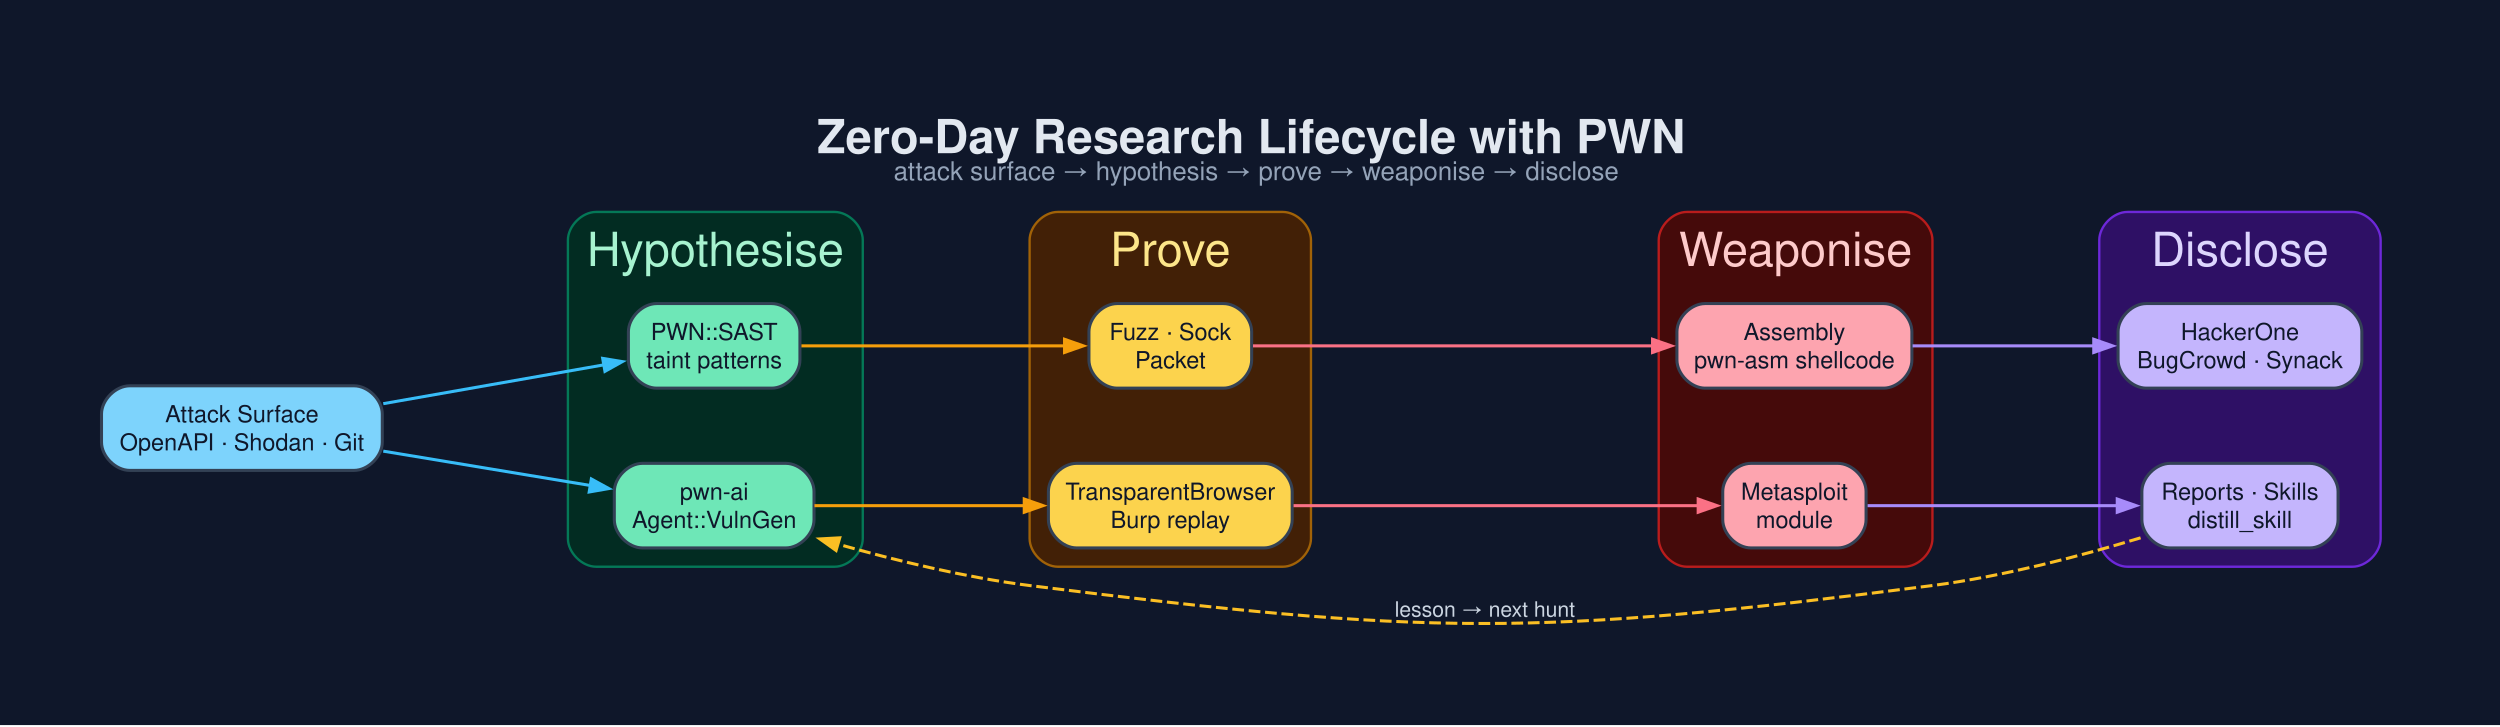
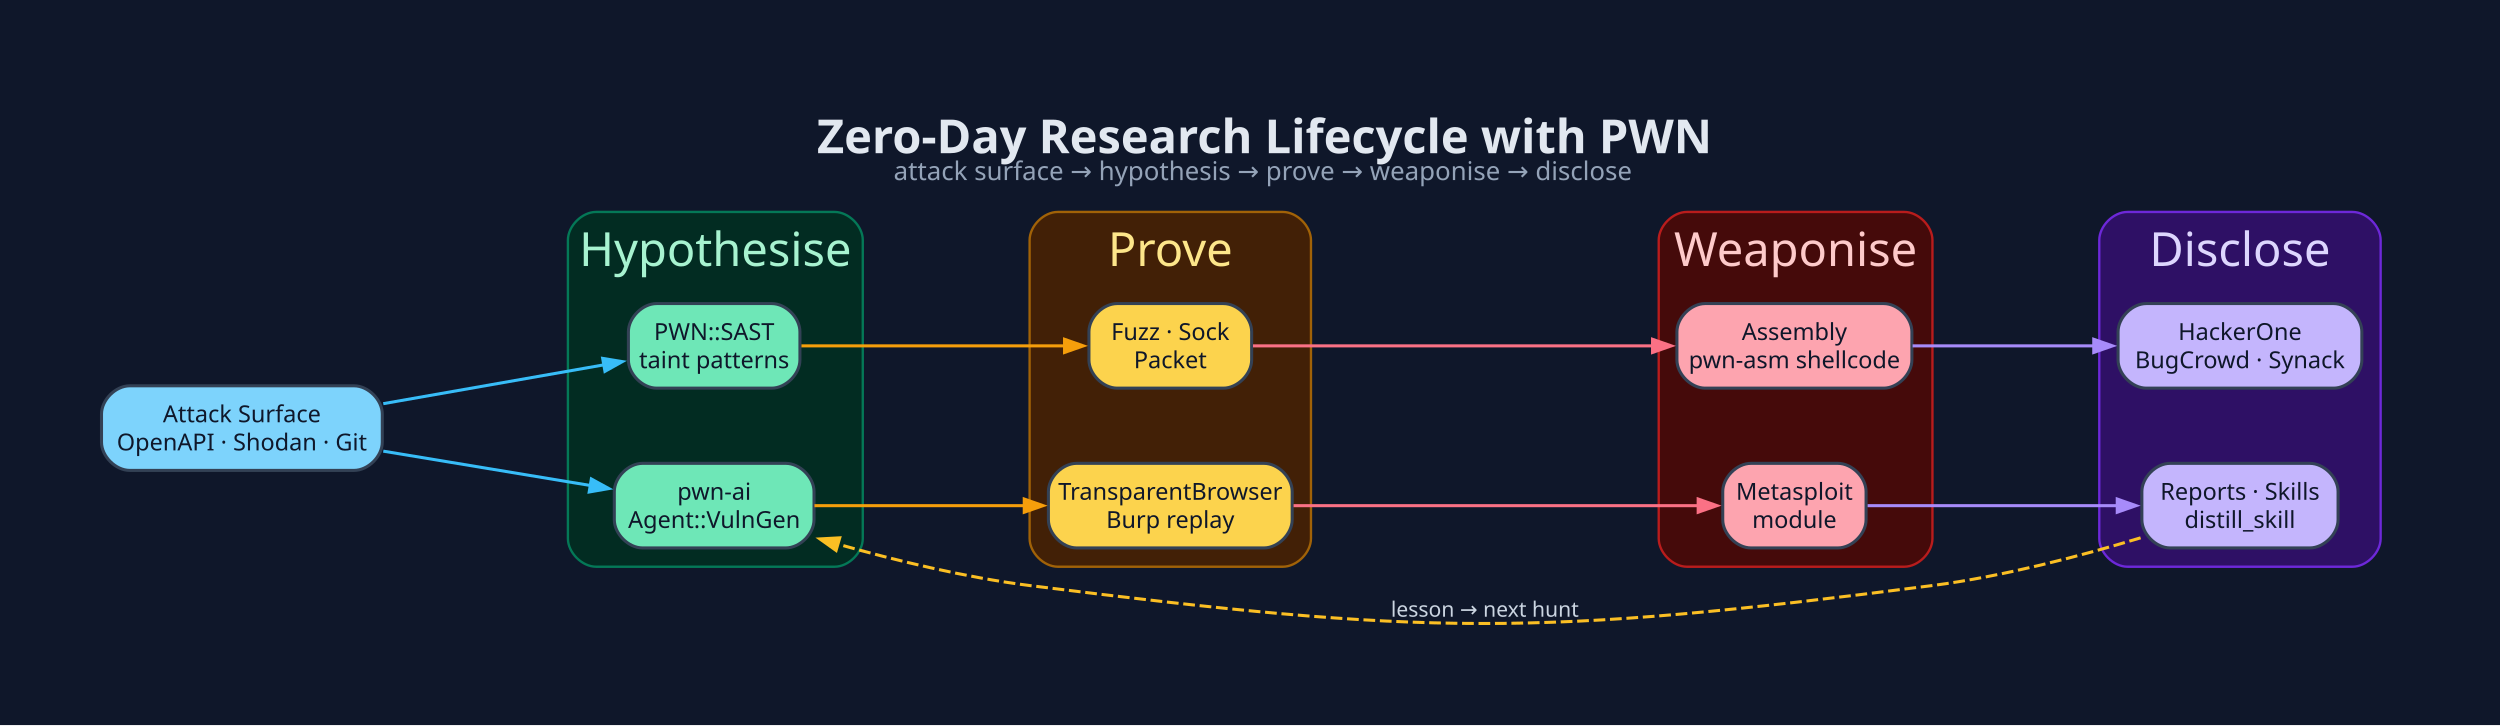
<svg xmlns="http://www.w3.org/2000/svg" width="1064pt" height="309pt" viewBox="0.00 0.00 1064.00 309.00">
  <g id="graph0" class="graph" transform="scale(1 1) rotate(0) translate(43.2 265.39)">
    <polygon fill="#0f172a" stroke="none" points="-43.2,43.2 -43.2,-265.39 1021.2,-265.39 1021.2,43.2 -43.2,43.2" />
-     <text xml:space="preserve" text-anchor="start" x="304.5" y="-200.19" font-family="Helvetica,sans-Serif" font-weight="bold" font-size="20.00" fill="#e2e8f0">Zero-Day Research Lifecycle with PWN</text>
-     <text xml:space="preserve" text-anchor="start" x="337.12" y="-188.74" font-family="Helvetica,sans-Serif" font-size="11.00" fill="#94a3b8">attack surface → hypothesis → prove → weaponise → disclose</text>
+     <text xml:space="preserve" text-anchor="start" x="304.5" y="-200.19" font-family="sans-Serif" font-weight="bold" font-size="20.00" fill="#e2e8f0">Zero-Day Research Lifecycle with PWN</text>
+     <text xml:space="preserve" text-anchor="start" x="337.12" y="-188.74" font-family="sans-Serif" font-size="11.00" fill="#94a3b8">attack surface → hypothesis → prove → weaponise → disclose</text>
    <g id="clust1" class="cluster">
      <path fill="#022c22" stroke="#047857" d="M210.5,-24.19C210.5,-24.19 312,-24.19 312,-24.19 318,-24.19 324,-30.19 324,-36.19 324,-36.19 324,-163.19 324,-163.19 324,-169.19 318,-175.19 312,-175.19 312,-175.19 210.5,-175.19 210.5,-175.19 204.5,-175.19 198.5,-169.19 198.5,-163.19 198.5,-163.19 198.5,-36.19 198.5,-36.19 198.5,-30.19 204.5,-24.19 210.5,-24.19" />
-       <text xml:space="preserve" text-anchor="middle" x="261.25" y="-152.19" font-family="Helvetica,sans-Serif" font-size="20.00" fill="#a7f3d0">Hypothesise</text>
+       <text xml:space="preserve" text-anchor="middle" x="261.25" y="-152.19" font-family="sans-Serif" font-size="20.00" fill="#a7f3d0">Hypothesise</text>
    </g>
    <g id="clust2" class="cluster">
      <path fill="#422006" stroke="#a16207" d="M407,-24.19C407,-24.19 502.75,-24.19 502.75,-24.19 508.75,-24.19 514.75,-30.19 514.75,-36.19 514.75,-36.19 514.75,-163.19 514.75,-163.19 514.75,-169.19 508.75,-175.19 502.75,-175.19 502.75,-175.19 407,-175.19 407,-175.19 401,-175.19 395,-169.19 395,-163.19 395,-163.19 395,-36.19 395,-36.19 395,-30.19 401,-24.19 407,-24.19" />
-       <text xml:space="preserve" text-anchor="middle" x="454.88" y="-152.19" font-family="Helvetica,sans-Serif" font-size="20.00" fill="#fde68a">Prove</text>
+       <text xml:space="preserve" text-anchor="middle" x="454.88" y="-152.19" font-family="sans-Serif" font-size="20.00" fill="#fde68a">Prove</text>
    </g>
    <g id="clust3" class="cluster">
      <path fill="#450a0a" stroke="#b91c1c" d="M674.75,-24.19C674.75,-24.19 767.25,-24.19 767.25,-24.19 773.25,-24.19 779.25,-30.19 779.25,-36.19 779.25,-36.19 779.25,-163.19 779.25,-163.19 779.25,-169.19 773.25,-175.19 767.25,-175.19 767.25,-175.19 674.75,-175.19 674.75,-175.19 668.75,-175.19 662.75,-169.19 662.75,-163.19 662.75,-163.19 662.75,-36.19 662.75,-36.19 662.75,-30.19 668.75,-24.19 674.75,-24.19" />
-       <text xml:space="preserve" text-anchor="middle" x="721" y="-152.19" font-family="Helvetica,sans-Serif" font-size="20.00" fill="#fecaca">Weaponise</text>
+       <text xml:space="preserve" text-anchor="middle" x="721" y="-152.19" font-family="sans-Serif" font-size="20.00" fill="#fecaca">Weaponise</text>
    </g>
    <g id="clust4" class="cluster">
      <path fill="#2e1065" stroke="#6d28d9" d="M862.25,-24.19C862.25,-24.19 958,-24.19 958,-24.19 964,-24.19 970,-30.19 970,-36.19 970,-36.19 970,-163.19 970,-163.19 970,-169.19 964,-175.19 958,-175.19 958,-175.19 862.25,-175.19 862.25,-175.19 856.25,-175.19 850.25,-169.19 850.25,-163.19 850.25,-163.19 850.25,-36.19 850.25,-36.19 850.25,-30.19 856.25,-24.19 862.25,-24.19" />
-       <text xml:space="preserve" text-anchor="middle" x="910.12" y="-152.19" font-family="Helvetica,sans-Serif" font-size="20.00" fill="#ddd6fe">Disclose</text>
+       <text xml:space="preserve" text-anchor="middle" x="910.12" y="-152.19" font-family="sans-Serif" font-size="20.00" fill="#ddd6fe">Disclose</text>
    </g>
    <g id="node1" class="node">
      <path fill="#7dd3fc" stroke="#334155" stroke-width="1.3" d="M107.5,-101.19C107.5,-101.19 12,-101.19 12,-101.19 6,-101.19 0,-95.19 0,-89.19 0,-89.19 0,-77.19 0,-77.19 0,-71.19 6,-65.19 12,-65.19 12,-65.19 107.5,-65.19 107.5,-65.19 113.5,-65.19 119.5,-71.19 119.5,-77.19 119.5,-77.19 119.5,-89.19 119.5,-89.19 119.5,-95.19 113.5,-101.19 107.5,-101.19" />
-       <text xml:space="preserve" text-anchor="middle" x="59.75" y="-85.69" font-family="Helvetica,sans-Serif" font-size="10.00" fill="#0f172a">Attack Surface</text>
-       <text xml:space="preserve" text-anchor="middle" x="59.75" y="-73.69" font-family="Helvetica,sans-Serif" font-size="10.00" fill="#0f172a">OpenAPI · Shodan · Git</text>
+       <text xml:space="preserve" text-anchor="middle" x="59.75" y="-85.69" font-family="sans-Serif" font-size="10.00" fill="#0f172a">Attack Surface</text>
+       <text xml:space="preserve" text-anchor="middle" x="59.75" y="-73.69" font-family="sans-Serif" font-size="10.00" fill="#0f172a">OpenAPI · Shodan · Git</text>
    </g>
    <g id="node2" class="node">
      <path fill="#6ee7b7" stroke="#334155" stroke-width="1.3" d="M285.25,-136.19C285.25,-136.19 236.25,-136.19 236.25,-136.19 230.25,-136.19 224.25,-130.19 224.25,-124.19 224.25,-124.19 224.25,-112.19 224.25,-112.19 224.25,-106.19 230.25,-100.19 236.25,-100.19 236.25,-100.19 285.25,-100.19 285.25,-100.19 291.25,-100.19 297.25,-106.19 297.25,-112.19 297.25,-112.19 297.25,-124.19 297.25,-124.19 297.25,-130.19 291.25,-136.19 285.25,-136.19" />
-       <text xml:space="preserve" text-anchor="middle" x="260.75" y="-120.69" font-family="Helvetica,sans-Serif" font-size="10.00" fill="#0f172a">PWN::SAST</text>
-       <text xml:space="preserve" text-anchor="middle" x="260.75" y="-108.69" font-family="Helvetica,sans-Serif" font-size="10.00" fill="#0f172a">taint patterns</text>
+       <text xml:space="preserve" text-anchor="middle" x="260.75" y="-120.69" font-family="sans-Serif" font-size="10.00" fill="#0f172a">PWN::SAST</text>
+       <text xml:space="preserve" text-anchor="middle" x="260.75" y="-108.69" font-family="sans-Serif" font-size="10.00" fill="#0f172a">taint patterns</text>
    </g>
    <g id="edge1" class="edge">
      <path fill="none" stroke="#38bdf8" stroke-width="1.3" d="M119.92,-93.59C150.05,-98.89 186.12,-105.24 214.08,-110.16" />
      <polygon fill="#38bdf8" stroke="#38bdf8" stroke-width="1.3" points="213.3,-112.86 221.67,-111.49 214.27,-107.35 213.3,-112.86" />
    </g>
    <g id="node3" class="node">
      <path fill="#6ee7b7" stroke="#334155" stroke-width="1.3" d="M291.25,-68.19C291.25,-68.19 230.25,-68.19 230.25,-68.19 224.25,-68.19 218.25,-62.19 218.25,-56.19 218.25,-56.19 218.25,-44.19 218.25,-44.19 218.25,-38.19 224.25,-32.19 230.25,-32.19 230.25,-32.19 291.25,-32.19 291.25,-32.19 297.25,-32.19 303.25,-38.19 303.25,-44.19 303.25,-44.19 303.25,-56.19 303.25,-56.19 303.25,-62.19 297.25,-68.19 291.25,-68.19" />
-       <text xml:space="preserve" text-anchor="middle" x="260.75" y="-52.69" font-family="Helvetica,sans-Serif" font-size="10.00" fill="#0f172a">pwn-ai</text>
-       <text xml:space="preserve" text-anchor="middle" x="260.75" y="-40.69" font-family="Helvetica,sans-Serif" font-size="10.00" fill="#0f172a">Agent::VulnGen</text>
+       <text xml:space="preserve" text-anchor="middle" x="260.75" y="-52.69" font-family="sans-Serif" font-size="10.00" fill="#0f172a">pwn-ai</text>
+       <text xml:space="preserve" text-anchor="middle" x="260.75" y="-40.69" font-family="sans-Serif" font-size="10.00" fill="#0f172a">Agent::VulnGen</text>
    </g>
    <g id="edge2" class="edge">
      <path fill="none" stroke="#38bdf8" stroke-width="1.3" d="M119.92,-73.38C147.98,-68.72 181.19,-63.22 208.2,-58.74" />
      <polygon fill="#38bdf8" stroke="#38bdf8" stroke-width="1.3" points="208.48,-61.53 215.91,-57.46 207.56,-56 208.48,-61.53" />
    </g>
    <g id="node4" class="node">
      <path fill="#fcd34d" stroke="#334155" stroke-width="1.3" d="M477.5,-136.19C477.5,-136.19 432.25,-136.19 432.25,-136.19 426.25,-136.19 420.25,-130.19 420.25,-124.19 420.25,-124.19 420.25,-112.19 420.25,-112.19 420.25,-106.19 426.25,-100.19 432.25,-100.19 432.25,-100.19 477.5,-100.19 477.5,-100.19 483.5,-100.19 489.5,-106.19 489.5,-112.19 489.5,-112.19 489.5,-124.19 489.5,-124.19 489.5,-130.19 483.5,-136.19 477.5,-136.19" />
-       <text xml:space="preserve" text-anchor="middle" x="454.88" y="-120.69" font-family="Helvetica,sans-Serif" font-size="10.00" fill="#0f172a">Fuzz · Sock</text>
-       <text xml:space="preserve" text-anchor="middle" x="454.88" y="-108.69" font-family="Helvetica,sans-Serif" font-size="10.00" fill="#0f172a">Packet</text>
+       <text xml:space="preserve" text-anchor="middle" x="454.88" y="-120.69" font-family="sans-Serif" font-size="10.00" fill="#0f172a">Fuzz · Sock</text>
+       <text xml:space="preserve" text-anchor="middle" x="454.88" y="-108.69" font-family="sans-Serif" font-size="10.00" fill="#0f172a">Packet</text>
    </g>
    <g id="edge3" class="edge">
      <path fill="none" stroke="#f59e0b" stroke-width="1.3" d="M297.89,-118.19C329.74,-118.19 376.24,-118.19 410.18,-118.19" />
      <polygon fill="#f59e0b" stroke="#f59e0b" stroke-width="1.3" points="409.87,-120.99 417.87,-118.19 409.87,-115.39 409.87,-120.99" />
    </g>
    <g id="node5" class="node">
      <path fill="#fcd34d" stroke="#334155" stroke-width="1.3" d="M494.75,-68.19C494.75,-68.19 415,-68.19 415,-68.19 409,-68.19 403,-62.19 403,-56.19 403,-56.19 403,-44.19 403,-44.19 403,-38.19 409,-32.19 415,-32.19 415,-32.19 494.75,-32.19 494.75,-32.19 500.75,-32.19 506.75,-38.19 506.75,-44.19 506.75,-44.19 506.75,-56.19 506.75,-56.19 506.75,-62.19 500.75,-68.19 494.75,-68.19" />
-       <text xml:space="preserve" text-anchor="middle" x="454.88" y="-52.69" font-family="Helvetica,sans-Serif" font-size="10.00" fill="#0f172a">TransparentBrowser</text>
-       <text xml:space="preserve" text-anchor="middle" x="454.88" y="-40.69" font-family="Helvetica,sans-Serif" font-size="10.00" fill="#0f172a">Burp replay</text>
+       <text xml:space="preserve" text-anchor="middle" x="454.88" y="-52.69" font-family="sans-Serif" font-size="10.00" fill="#0f172a">TransparentBrowser</text>
+       <text xml:space="preserve" text-anchor="middle" x="454.88" y="-40.69" font-family="sans-Serif" font-size="10.00" fill="#0f172a">Burp replay</text>
    </g>
    <g id="edge4" class="edge">
      <path fill="none" stroke="#f59e0b" stroke-width="1.3" d="M303.44,-50.19C329.61,-50.19 363.82,-50.19 393,-50.19" />
      <polygon fill="#f59e0b" stroke="#f59e0b" stroke-width="1.3" points="392.72,-52.99 400.72,-50.19 392.72,-47.39 392.72,-52.99" />
    </g>
    <g id="node6" class="node">
      <path fill="#fda4af" stroke="#334155" stroke-width="1.3" d="M758.5,-136.19C758.5,-136.19 682.5,-136.19 682.5,-136.19 676.5,-136.19 670.5,-130.19 670.5,-124.19 670.5,-124.19 670.5,-112.19 670.5,-112.19 670.5,-106.19 676.5,-100.19 682.5,-100.19 682.5,-100.19 758.5,-100.19 758.5,-100.19 764.5,-100.19 770.5,-106.19 770.5,-112.19 770.5,-112.19 770.5,-124.19 770.5,-124.19 770.5,-130.19 764.5,-136.19 758.5,-136.19" />
-       <text xml:space="preserve" text-anchor="middle" x="720.5" y="-120.69" font-family="Helvetica,sans-Serif" font-size="10.00" fill="#0f172a">Assembly</text>
-       <text xml:space="preserve" text-anchor="middle" x="720.5" y="-108.69" font-family="Helvetica,sans-Serif" font-size="10.00" fill="#0f172a">pwn-asm shellcode</text>
+       <text xml:space="preserve" text-anchor="middle" x="720.5" y="-120.69" font-family="sans-Serif" font-size="10.00" fill="#0f172a">Assembly</text>
+       <text xml:space="preserve" text-anchor="middle" x="720.5" y="-108.69" font-family="sans-Serif" font-size="10.00" fill="#0f172a">pwn-asm shellcode</text>
    </g>
    <g id="edge5" class="edge">
      <path fill="none" stroke="#fb7185" stroke-width="1.3" d="M490.07,-118.19C533.13,-118.19 607.81,-118.19 660.24,-118.19" />
      <polygon fill="#fb7185" stroke="#fb7185" stroke-width="1.3" points="660.12,-120.99 668.12,-118.19 660.12,-115.39 660.12,-120.99" />
    </g>
    <g id="node7" class="node">
      <path fill="#fda4af" stroke="#334155" stroke-width="1.3" d="M739,-68.19C739,-68.19 702,-68.19 702,-68.19 696,-68.19 690,-62.19 690,-56.19 690,-56.19 690,-44.19 690,-44.19 690,-38.19 696,-32.19 702,-32.19 702,-32.19 739,-32.19 739,-32.19 745,-32.19 751,-38.19 751,-44.19 751,-44.19 751,-56.19 751,-56.19 751,-62.19 745,-68.19 739,-68.19" />
-       <text xml:space="preserve" text-anchor="middle" x="720.5" y="-52.69" font-family="Helvetica,sans-Serif" font-size="10.00" fill="#0f172a">Metasploit</text>
-       <text xml:space="preserve" text-anchor="middle" x="720.5" y="-40.69" font-family="Helvetica,sans-Serif" font-size="10.00" fill="#0f172a">module</text>
+       <text xml:space="preserve" text-anchor="middle" x="720.5" y="-52.69" font-family="sans-Serif" font-size="10.00" fill="#0f172a">Metasploit</text>
+       <text xml:space="preserve" text-anchor="middle" x="720.5" y="-40.69" font-family="sans-Serif" font-size="10.00" fill="#0f172a">module</text>
    </g>
    <g id="edge6" class="edge">
      <path fill="none" stroke="#fb7185" stroke-width="1.3" d="M507.33,-50.19C557.76,-50.19 633.56,-50.19 679.6,-50.19" />
      <polygon fill="#fb7185" stroke="#fb7185" stroke-width="1.3" points="679.54,-52.99 687.54,-50.19 679.54,-47.39 679.54,-52.99" />
    </g>
    <g id="node8" class="node">
      <path fill="#c4b5fd" stroke="#334155" stroke-width="1.3" d="M950,-136.19C950,-136.19 870.25,-136.19 870.25,-136.19 864.25,-136.19 858.25,-130.19 858.25,-124.19 858.25,-124.19 858.25,-112.19 858.25,-112.19 858.25,-106.19 864.25,-100.19 870.25,-100.19 870.25,-100.19 950,-100.19 950,-100.19 956,-100.19 962,-106.19 962,-112.19 962,-112.19 962,-124.19 962,-124.19 962,-130.19 956,-136.19 950,-136.19" />
-       <text xml:space="preserve" text-anchor="middle" x="910.12" y="-120.69" font-family="Helvetica,sans-Serif" font-size="10.00" fill="#0f172a">HackerOne</text>
-       <text xml:space="preserve" text-anchor="middle" x="910.12" y="-108.69" font-family="Helvetica,sans-Serif" font-size="10.00" fill="#0f172a">BugCrowd · Synack</text>
+       <text xml:space="preserve" text-anchor="middle" x="910.12" y="-120.69" font-family="sans-Serif" font-size="10.00" fill="#0f172a">HackerOne</text>
+       <text xml:space="preserve" text-anchor="middle" x="910.12" y="-108.69" font-family="sans-Serif" font-size="10.00" fill="#0f172a">BugCrowd · Synack</text>
    </g>
    <g id="edge7" class="edge">
      <path fill="none" stroke="#a78bfa" stroke-width="1.3" d="M770.8,-118.19C794.47,-118.19 823.07,-118.19 848.11,-118.19" />
      <polygon fill="#a78bfa" stroke="#a78bfa" stroke-width="1.3" points="847.9,-120.99 855.9,-118.19 847.9,-115.39 847.9,-120.99" />
    </g>
    <g id="node9" class="node">
      <path fill="#c4b5fd" stroke="#334155" stroke-width="1.3" d="M939.88,-68.19C939.88,-68.19 880.38,-68.19 880.38,-68.19 874.38,-68.19 868.38,-62.19 868.38,-56.19 868.38,-56.19 868.38,-44.19 868.38,-44.19 868.38,-38.19 874.38,-32.19 880.38,-32.19 880.38,-32.19 939.88,-32.19 939.88,-32.19 945.88,-32.19 951.88,-38.19 951.88,-44.19 951.88,-44.19 951.88,-56.19 951.88,-56.19 951.88,-62.19 945.88,-68.19 939.88,-68.19" />
-       <text xml:space="preserve" text-anchor="middle" x="910.12" y="-52.69" font-family="Helvetica,sans-Serif" font-size="10.00" fill="#0f172a">Reports · Skills</text>
-       <text xml:space="preserve" text-anchor="middle" x="910.12" y="-40.69" font-family="Helvetica,sans-Serif" font-size="10.00" fill="#0f172a">distill_skill</text>
+       <text xml:space="preserve" text-anchor="middle" x="910.12" y="-52.69" font-family="sans-Serif" font-size="10.00" fill="#0f172a">Reports · Skills</text>
+       <text xml:space="preserve" text-anchor="middle" x="910.12" y="-40.69" font-family="sans-Serif" font-size="10.00" fill="#0f172a">distill_skill</text>
    </g>
    <g id="edge8" class="edge">
      <path fill="none" stroke="#a78bfa" stroke-width="1.3" d="M751.65,-50.19C780.31,-50.19 823.98,-50.19 858.07,-50.19" />
      <polygon fill="#a78bfa" stroke="#a78bfa" stroke-width="1.3" points="857.9,-52.99 865.9,-50.19 857.9,-47.39 857.9,-52.99" />
    </g>
    <g id="edge9" class="edge">
      <path fill="none" stroke="#fbbf24" stroke-width="1.3" stroke-dasharray="5,2" d="M867.84,-36.49C842.58,-28.83 809.42,-20.07 779.25,-16.19 609.87,5.62 564.45,5.09 395,-16.19 367.6,-19.63 337.77,-26.9 313.29,-33.84" />
      <polygon fill="#fbbf24" stroke="#fbbf24" stroke-width="1.3" points="312.63,-31.11 305.73,-36.03 314.19,-36.49 312.63,-31.11" />
-       <text xml:space="preserve" text-anchor="middle" x="588.75" y="-2.92" font-family="Helvetica,sans-Serif" font-size="9.00" fill="#cbd5e1">lesson → next hunt</text>
+       <text xml:space="preserve" text-anchor="middle" x="588.75" y="-2.92" font-family="sans-Serif" font-size="9.00" fill="#cbd5e1">lesson → next hunt</text>
    </g>
  </g>
</svg>
